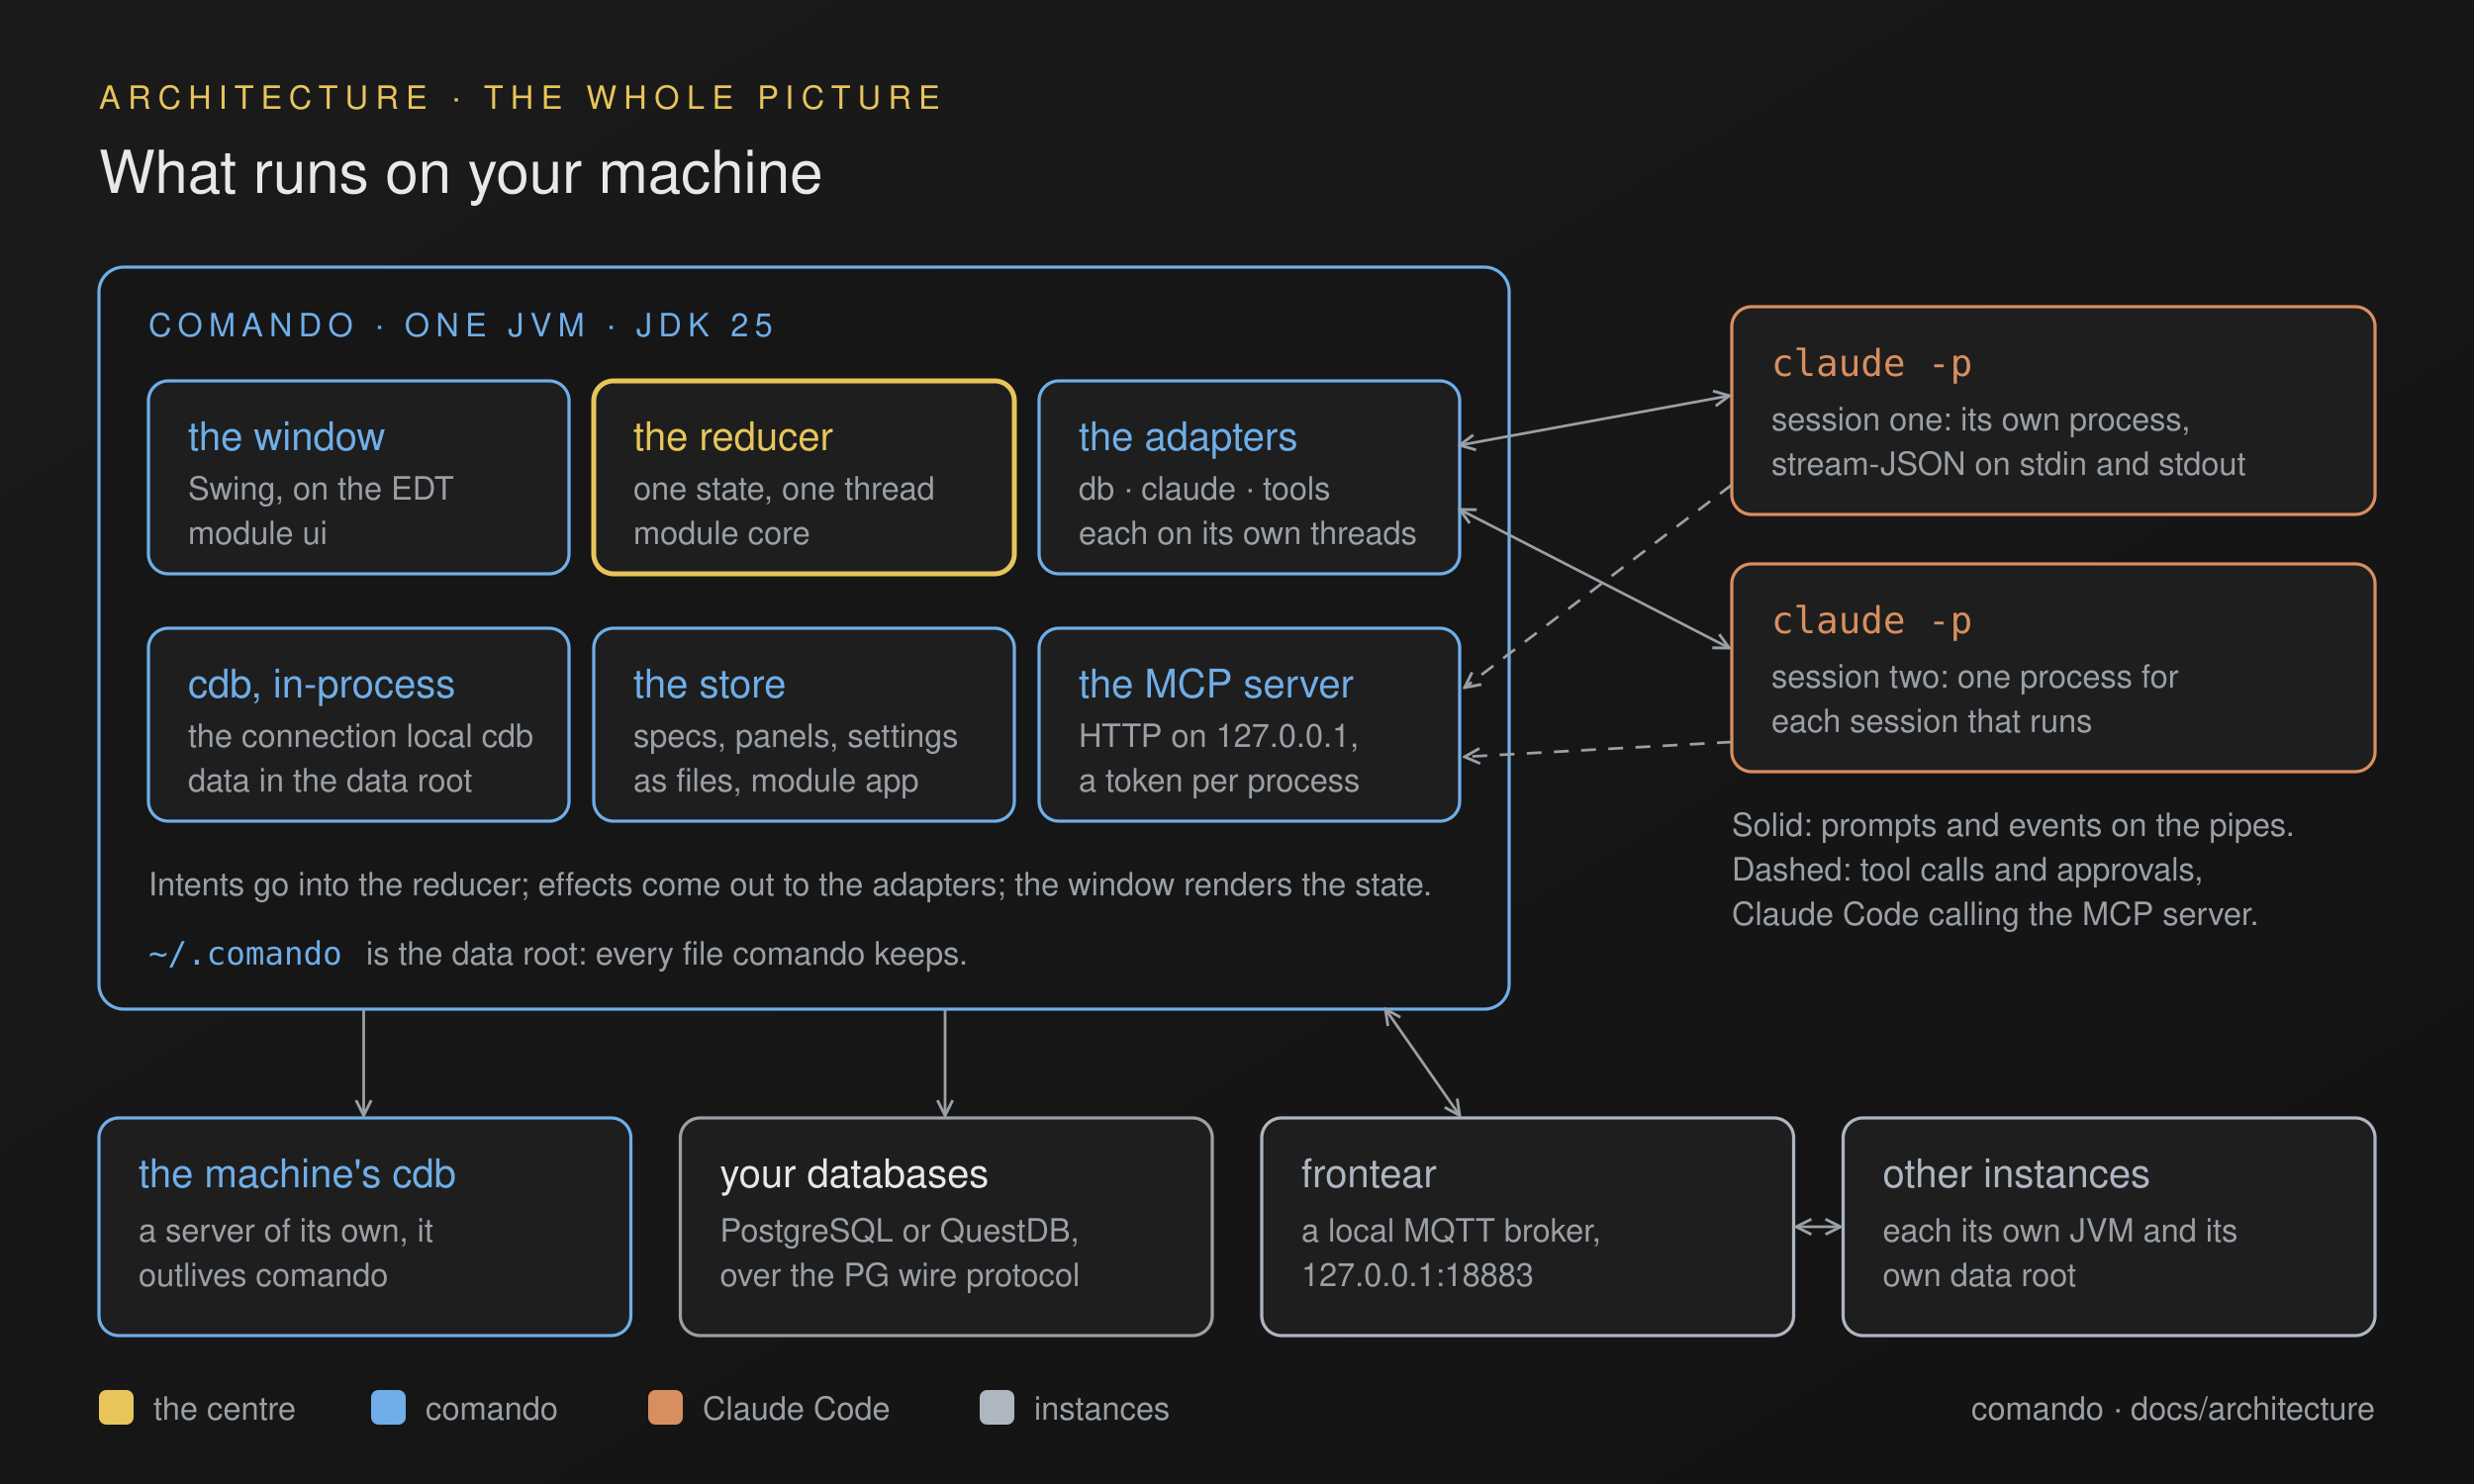
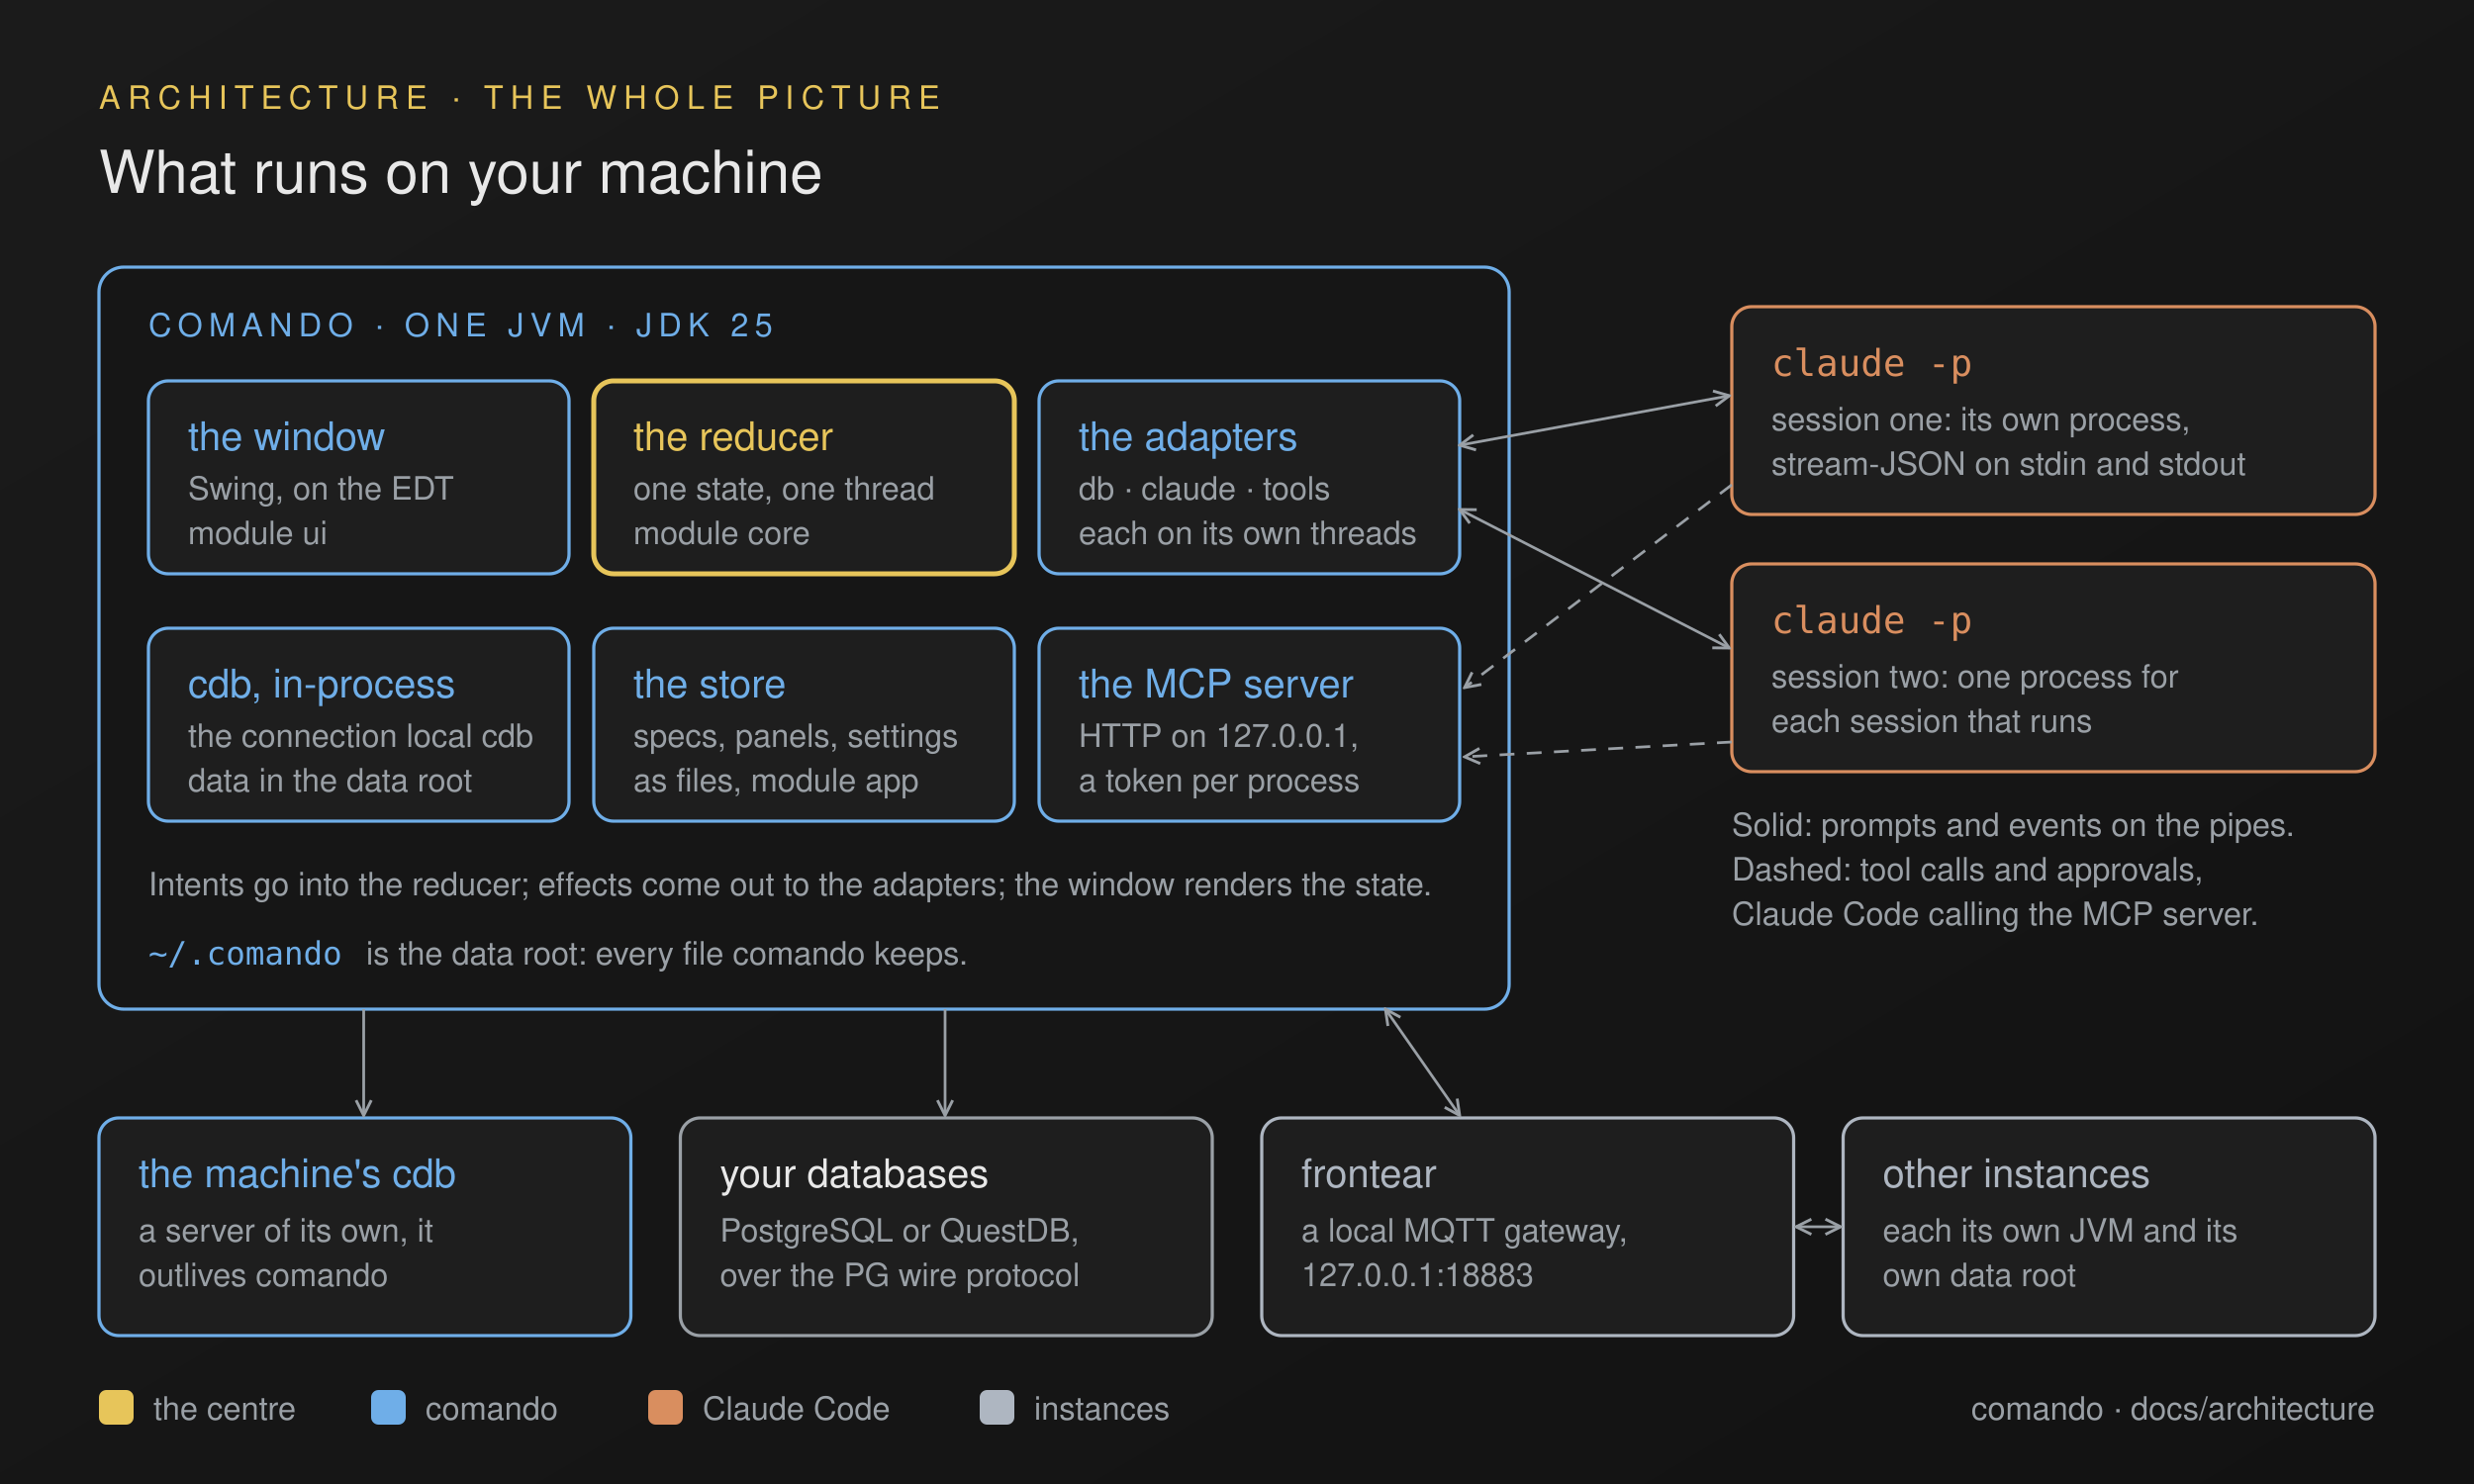
<svg xmlns="http://www.w3.org/2000/svg" width="1000" height="600" viewBox="0 0 1000 600" font-family="-apple-system, Segoe UI, Helvetica, Arial, sans-serif">
  <defs>
    <linearGradient id="bg" x1="0" y1="0" x2="1" y2="1">
      <stop offset="0" stop-color="#1B1B1B" />
      <stop offset="1" stop-color="#121212" />
    </linearGradient>
    <marker id="ar" viewBox="0 0 10 10" refX="9" refY="5" markerWidth="7" markerHeight="7" orient="auto-start-reverse">
      <path d="M1 1 L9 5 L1 9" fill="none" stroke="#9AA0A6" stroke-width="1.5" />
    </marker>
  </defs>
  <rect width="1000" height="600" fill="url(#bg)" />
  <text x="40" y="44" font-size="13" letter-spacing="3" fill="#E7C55A">ARCHITECTURE · THE WHOLE PICTURE</text>
  <text x="40" y="78" font-size="24" font-weight="300" fill="#E8E8E8">What runs on your machine</text>
  <rect x="40" y="108" width="570" height="300" rx="10" fill="#161616" stroke="#6FAEE8" stroke-width="1.3" />
  <text x="60" y="136" font-size="13" letter-spacing="2.5" fill="#6FAEE8">COMANDO · ONE JVM · JDK 25</text>
  <g fill="#1E1E1E" stroke-width="1.3">
    <rect x="60" y="154" width="170" height="78" rx="8" stroke="#6FAEE8" />
    <rect x="240" y="154" width="170" height="78" rx="8" stroke="#E7C55A" stroke-width="2" />
    <rect x="420" y="154" width="170" height="78" rx="8" stroke="#6FAEE8" />
    <rect x="60" y="254" width="170" height="78" rx="8" stroke="#6FAEE8" />
    <rect x="240" y="254" width="170" height="78" rx="8" stroke="#6FAEE8" />
    <rect x="420" y="254" width="170" height="78" rx="8" stroke="#6FAEE8" />
  </g>
  <g font-size="16">
    <text x="76" y="182" fill="#6FAEE8">the window</text>
    <text x="256" y="182" fill="#E7C55A">the reducer</text>
    <text x="436" y="182" fill="#6FAEE8">the adapters</text>
    <text x="76" y="282" fill="#6FAEE8">cdb, in-process</text>
    <text x="256" y="282" fill="#6FAEE8">the store</text>
    <text x="436" y="282" fill="#6FAEE8">the MCP server</text>
  </g>
  <g font-size="13" fill="#9AA0A6">
    <text x="76" y="202">Swing, on the EDT</text>
    <text x="76" y="220">module ui</text>
    <text x="256" y="202">one state, one thread</text>
    <text x="256" y="220">module core</text>
    <text x="436" y="202">db · claude · tools</text>
    <text x="436" y="220">each on its own threads</text>
    <text x="76" y="302">the connection local cdb</text>
    <text x="76" y="320">data in the data root</text>
    <text x="256" y="302">specs, panels, settings</text>
    <text x="256" y="320">as files, module app</text>
    <text x="436" y="302">HTTP on 127.0.0.1,</text>
    <text x="436" y="320">a token per process</text>
    <text x="60" y="362">Intents go into the reducer; effects come out to the adapters; the window renders the state.</text>
  </g>
  <text x="60" y="390" font-family="Menlo, Consolas, monospace" font-size="13" fill="#6FAEE8">~/.comando</text>
  <text x="148" y="390" font-size="13" fill="#9AA0A6">is the data root: every file comando keeps.</text>
  <g fill="#1E1E1E" stroke="#D98E5F" stroke-width="1.3">
    <rect x="700" y="124" width="260" height="84" rx="8" />
    <rect x="700" y="228" width="260" height="84" rx="8" />
  </g>
  <g font-family="Menlo, Consolas, monospace" font-size="15" fill="#D98E5F">
    <text x="716" y="152">claude -p</text>
    <text x="716" y="256">claude -p</text>
  </g>
  <g font-size="13" fill="#9AA0A6">
    <text x="716" y="174">session one: its own process,</text>
    <text x="716" y="192">stream-JSON on stdin and stdout</text>
    <text x="716" y="278">session two: one process for</text>
    <text x="716" y="296">each session that runs</text>
    <text x="700" y="338">Solid: prompts and events on the pipes.</text>
    <text x="700" y="356">Dashed: tool calls and approvals,</text>
    <text x="700" y="374">Claude Code calling the MCP server.</text>
  </g>
  <g stroke="#9AA0A6" stroke-width="1.1" fill="none">
    <path d="M590 180 L699 160" marker-end="url(#ar)" marker-start="url(#ar)" />
    <path d="M590 206 L699 262" marker-end="url(#ar)" marker-start="url(#ar)" />
    <path d="M700 196 L592 278" stroke-dasharray="6 5" marker-end="url(#ar)" />
    <path d="M700 300 L592 306" stroke-dasharray="6 5" marker-end="url(#ar)" />
  </g>
  <g fill="#1E1E1E" stroke-width="1.3">
    <rect x="40" y="452" width="215" height="88" rx="8" stroke="#6FAEE8" />
    <rect x="275" y="452" width="215" height="88" rx="8" stroke="#9AA0A6" />
    <rect x="510" y="452" width="215" height="88" rx="8" stroke="#AEB6C1" />
    <rect x="745" y="452" width="215" height="88" rx="8" stroke="#AEB6C1" />
  </g>
  <g font-size="16">
    <text x="56" y="480" fill="#6FAEE8">the machine's cdb</text>
    <text x="291" y="480" fill="#E8E8E8">your databases</text>
    <text x="526" y="480" fill="#AEB6C1">frontear</text>
    <text x="761" y="480" fill="#AEB6C1">other instances</text>
  </g>
  <g font-size="13" fill="#9AA0A6">
    <text x="56" y="502">a server of its own, it</text>
    <text x="56" y="520">outlives comando</text>
    <text x="291" y="502">PostgreSQL or QuestDB,</text>
    <text x="291" y="520">over the PG wire protocol</text>
-     <text x="526" y="502">a local MQTT broker,</text>
+     <text x="526" y="502">a local MQTT gateway,</text>
    <text x="526" y="520">127.0.0.1:18883</text>
    <text x="761" y="502">each its own JVM and its</text>
    <text x="761" y="520">own data root</text>
  </g>
  <g stroke="#9AA0A6" stroke-width="1.1" marker-end="url(#ar)">
    <line x1="147" y1="408" x2="147" y2="451" />
    <line x1="382" y1="408" x2="382" y2="451" />
    <line x1="560" y1="408" x2="590" y2="451" marker-start="url(#ar)" />
  </g>
  <line x1="726" y1="496" x2="744" y2="496" stroke="#9AA0A6" stroke-width="1.1" marker-end="url(#ar)" marker-start="url(#ar)" />
  <g font-size="13" fill="#9AA0A6">
    <rect x="40" y="562" width="14" height="14" rx="3" fill="#E7C55A" />
    <text x="62" y="574">the centre</text>
    <rect x="150" y="562" width="14" height="14" rx="3" fill="#6FAEE8" />
    <text x="172" y="574">comando</text>
    <rect x="262" y="562" width="14" height="14" rx="3" fill="#D98E5F" />
    <text x="284" y="574">Claude Code</text>
    <rect x="396" y="562" width="14" height="14" rx="3" fill="#AEB6C1" />
    <text x="418" y="574">instances</text>
    <text x="960" y="574" text-anchor="end">comando · docs/architecture</text>
  </g>
</svg>
